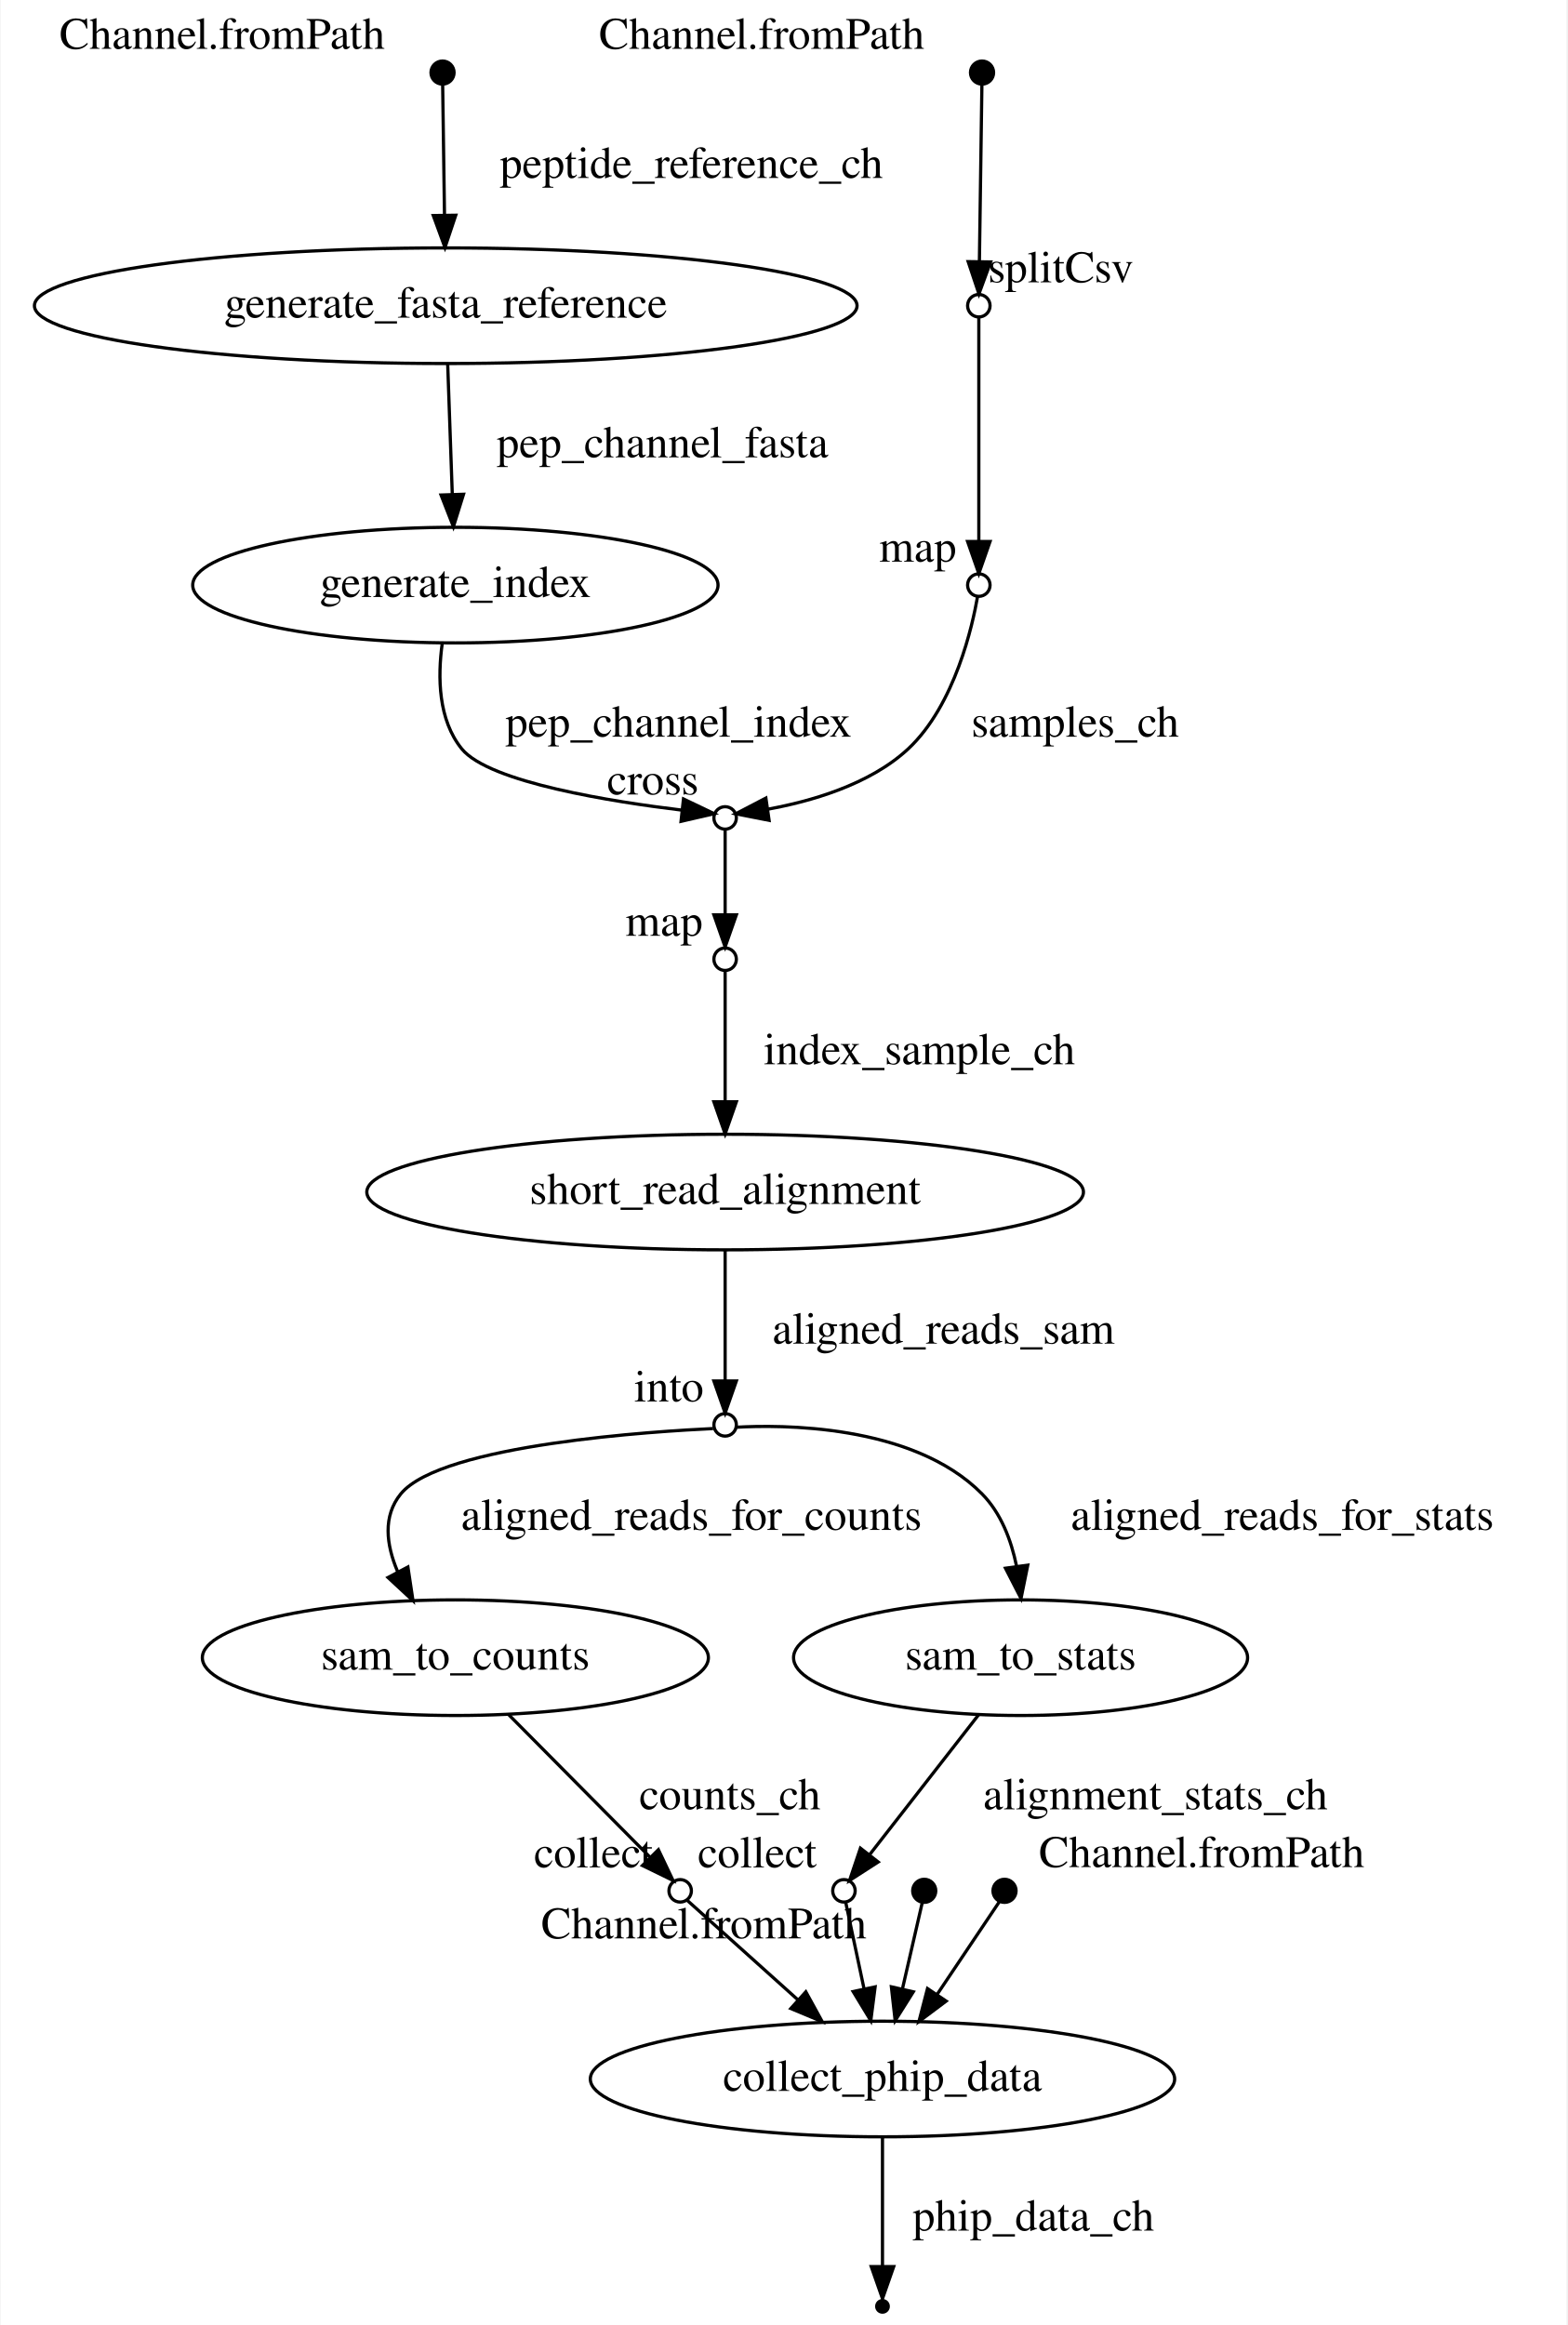
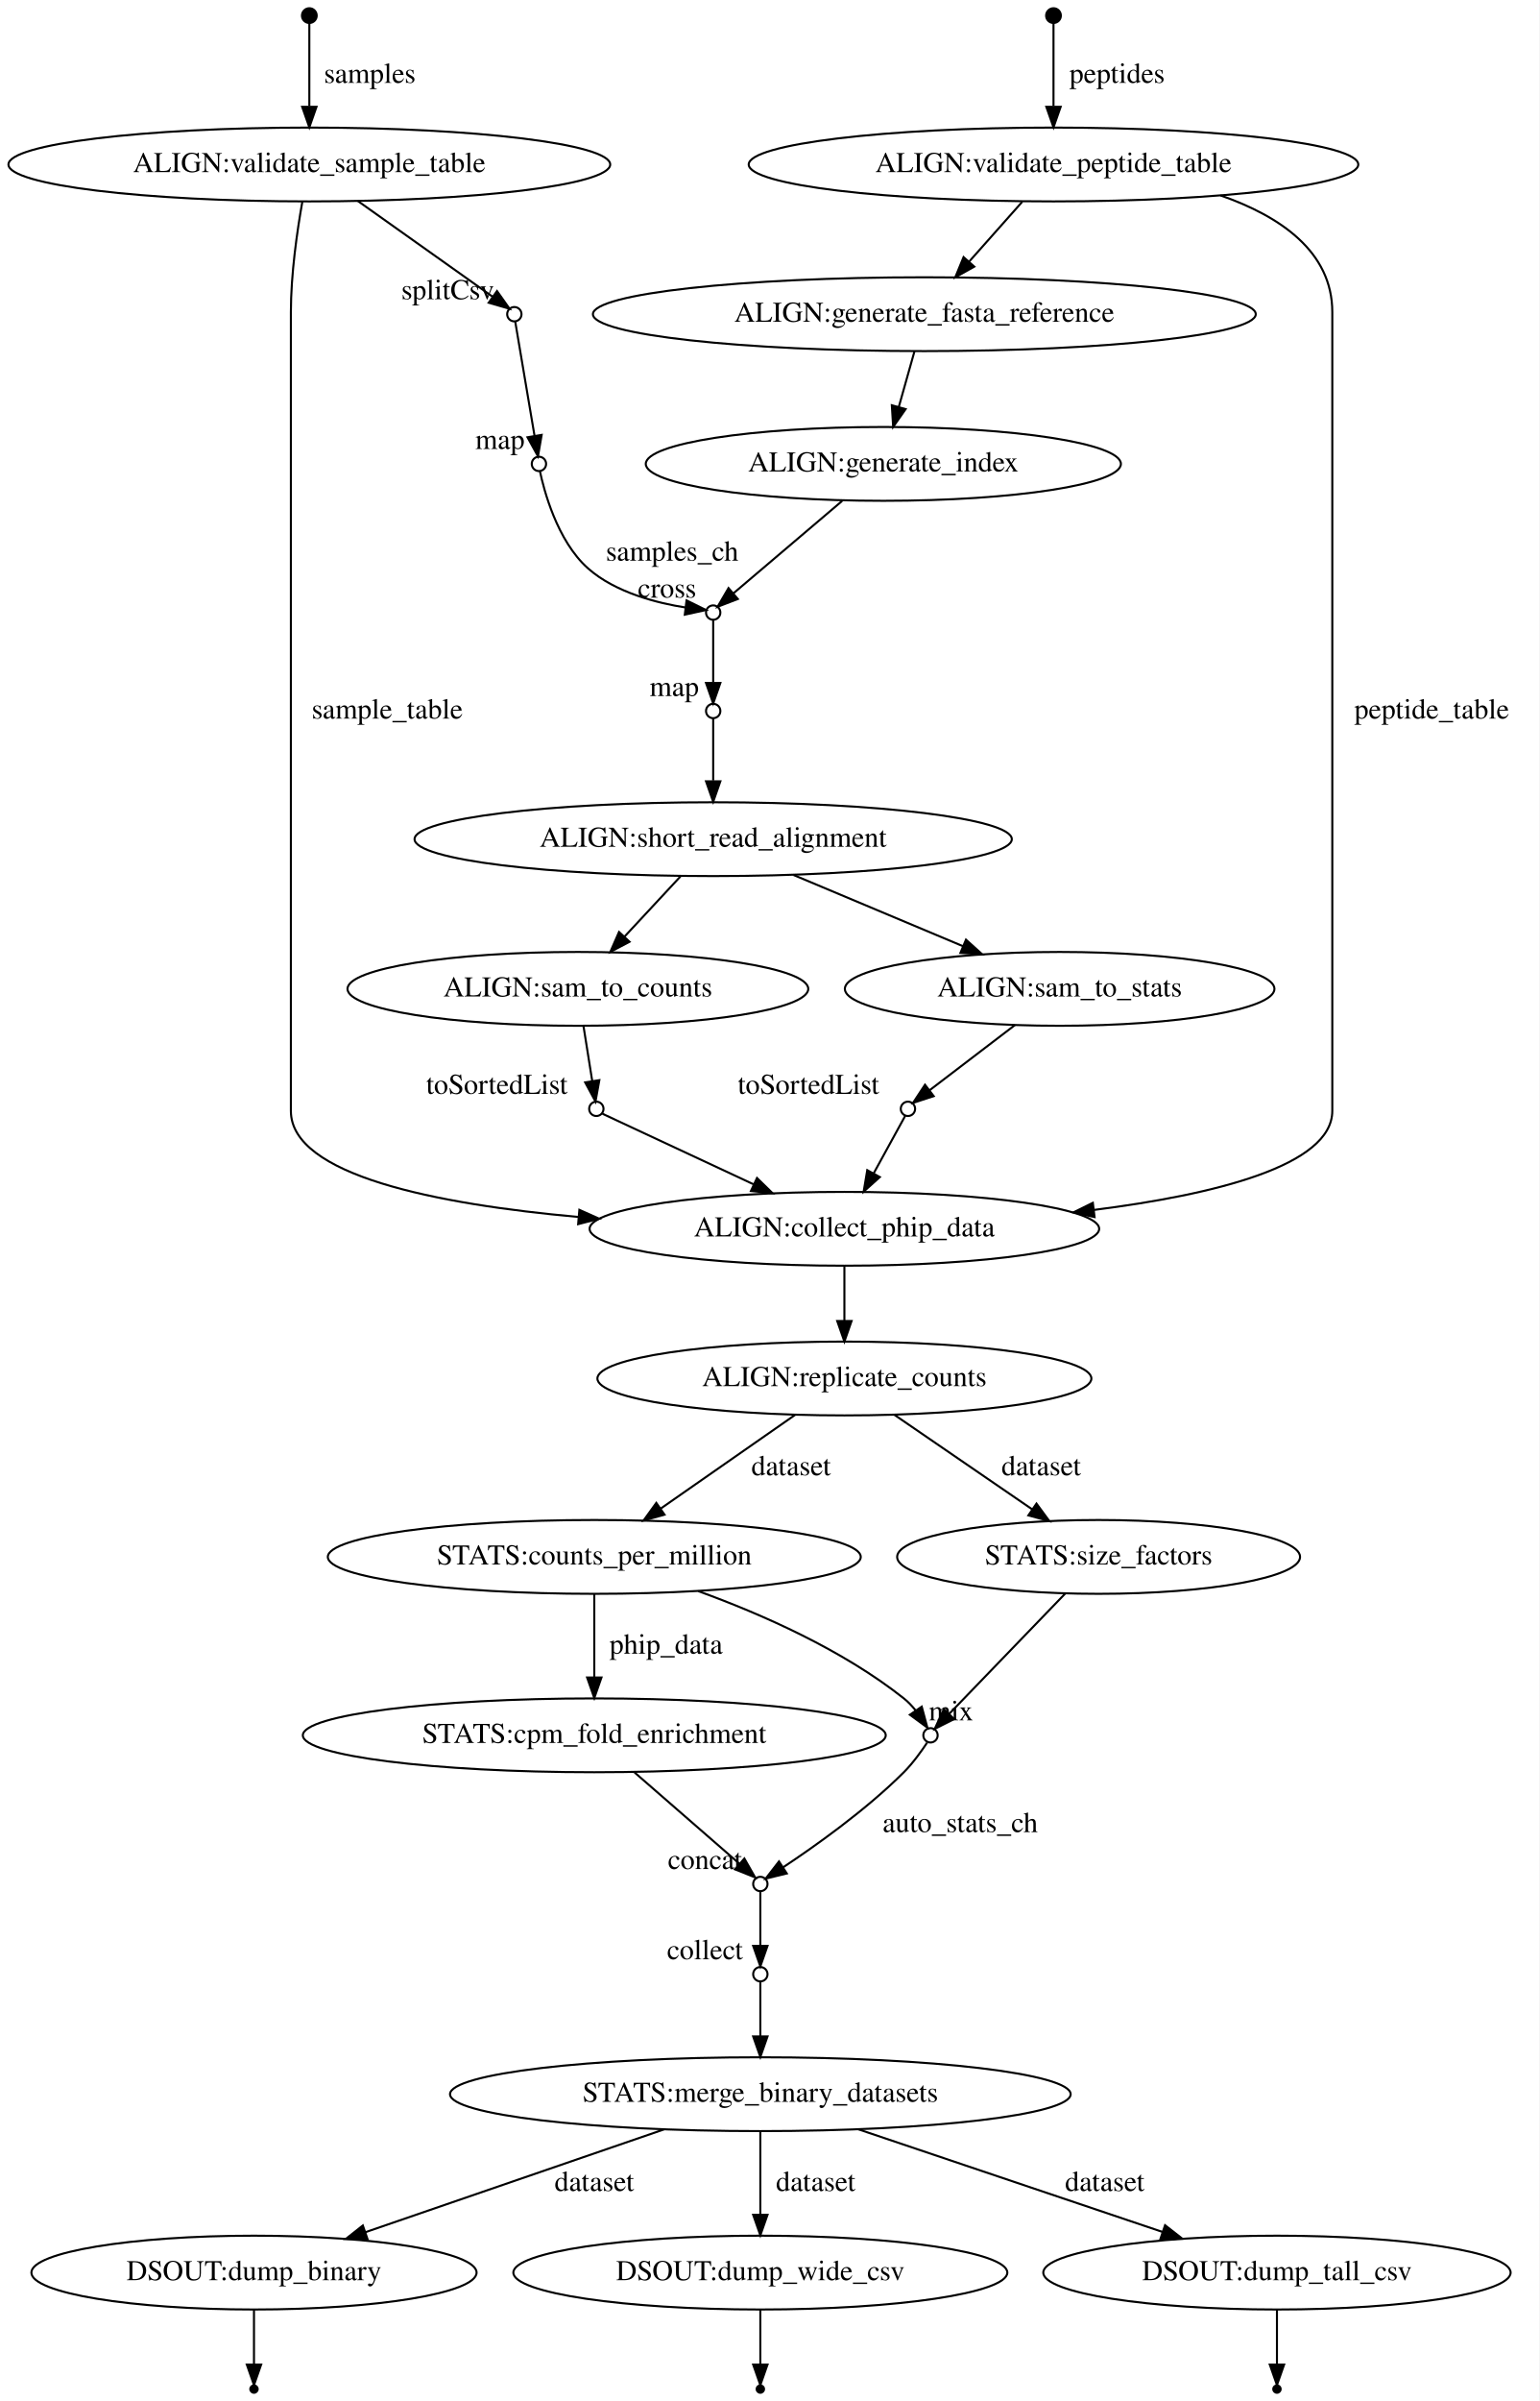
- <svg xmlns="http://www.w3.org/2000/svg" width="488pt" height="724pt" viewBox="0.00 0.00 487.60 724.00">
-   <g id="graph0" class="graph" transform="scale(1 1) rotate(0) translate(4 720)">
-     <polygon fill="white" stroke="transparent" points="-4,4 -4,-720 483.6,-720 483.6,4 -4,4" />
+ <svg xmlns="http://www.w3.org/2000/svg" width="751pt" height="1171pt" viewBox="0.00 0.00 750.89 1170.80">
+   <g id="graph0" class="graph" transform="scale(1 1) rotate(0) translate(4 1166.8)">
+     <polygon fill="white" stroke="transparent" points="-4,4 -4,-1166.8 746.89,-1166.8 746.89,4 -4,4" />
    <g id="node1" class="node">
-       <ellipse fill="black" stroke="black" cx="133.6" cy="-697.4" rx="3.6" ry="3.6" />
-       <text text-anchor="middle" x="65" y="-704.8" font-family="Times,serif" font-size="14.00">Channel.fromPath</text>
+       <ellipse fill="black" stroke="black" cx="146.89" cy="-1159.2" rx="3.6" ry="3.6" />
    </g>
    <g id="node2" class="node">
-       <ellipse fill="none" stroke="black" cx="134.6" cy="-624.8" rx="128.08" ry="18" />
-       <text text-anchor="middle" x="134.6" y="-621.1" font-family="Times,serif" font-size="14.00">generate_fasta_reference</text>
+       <ellipse fill="none" stroke="black" cx="146.89" cy="-1086.6" rx="146.77" ry="18" />
+       <text text-anchor="middle" x="146.89" y="-1082.9" font-family="Times,serif" font-size="14.00">ALIGN:validate_sample_table</text>
    </g>
    <g id="edge1" class="edge">
-       <path fill="none" stroke="black" d="M133.64,-693.72C133.73,-687.05 133.99,-669.1 134.21,-653.33" />
-       <polygon fill="black" stroke="black" points="137.72,-652.98 134.36,-642.93 130.72,-652.88 137.72,-652.98" />
-       <text text-anchor="middle" x="211.1" y="-664.6" font-family="Times,serif" font-size="14.00">peptide_reference_ch</text>
+       <path fill="none" stroke="black" d="M146.89,-1155.52C146.89,-1148.85 146.89,-1130.9 146.89,-1115.13" />
+       <polygon fill="black" stroke="black" points="150.39,-1114.73 146.89,-1104.73 143.39,-1114.73 150.39,-1114.73" />
+       <text text-anchor="middle" x="176.39" y="-1126.4" font-family="Times,serif" font-size="14.00">samples</text>
    </g>
    <g id="node3" class="node">
-       <ellipse fill="none" stroke="black" cx="137.6" cy="-537.8" rx="81.79" ry="18" />
-       <text text-anchor="middle" x="137.6" y="-534.1" font-family="Times,serif" font-size="14.00">generate_index</text>
+       <ellipse fill="none" stroke="black" cx="246.89" cy="-1013.6" rx="3.5" ry="3.5" />
+       <text text-anchor="middle" x="214.39" y="-1020.9" font-family="Times,serif" font-size="14.00">splitCsv</text>
    </g>
    <g id="edge2" class="edge">
-       <path fill="none" stroke="black" d="M135.21,-606.6C135.62,-594.96 136.17,-579.35 136.64,-566.04" />
-       <polygon fill="black" stroke="black" points="140.14,-566.09 136.99,-555.98 133.14,-565.85 140.14,-566.09" />
-       <text text-anchor="middle" x="202.1" y="-577.6" font-family="Times,serif" font-size="14.00">pep_channel_fasta</text>
+       <path fill="none" stroke="black" d="M170.59,-1068.77C191.42,-1053.98 220.78,-1033.14 236.3,-1022.12" />
+       <polygon fill="black" stroke="black" points="238.44,-1024.89 244.56,-1016.25 234.38,-1019.18 238.44,-1024.89" />
+     </g>
+     <g id="node16" class="node">
+       <ellipse fill="none" stroke="black" cx="407.89" cy="-567.6" rx="124.28" ry="18" />
+       <text text-anchor="middle" x="407.89" y="-563.9" font-family="Times,serif" font-size="14.00">ALIGN:collect_phip_data</text>
+     </g>
+     <g id="edge17" class="edge">
+       <path fill="none" stroke="black" d="M143.48,-1068.46C140.94,-1054.13 137.89,-1033.11 137.89,-1014.6 137.89,-1014.6 137.89,-1014.6 137.89,-625.1 137.89,-593.66 208.9,-579.61 278.1,-573.38" />
+       <polygon fill="black" stroke="black" points="278.61,-576.85 288.28,-572.52 278.02,-569.87 278.61,-576.85" />
+       <text text-anchor="middle" x="184.89" y="-816.4" font-family="Times,serif" font-size="14.00">sample_table</text>
+     </g>
+     <g id="node9" class="node">
+       <ellipse fill="none" stroke="black" cx="258.89" cy="-940.6" rx="3.5" ry="3.5" />
+       <text text-anchor="middle" x="239.89" y="-947.9" font-family="Times,serif" font-size="14.00">map</text>
+     </g>
+     <g id="edge7" class="edge">
+       <path fill="none" stroke="black" d="M247.34,-1009.9C248.86,-1000.9 253.84,-971.46 256.74,-954.31" />
+       <polygon fill="black" stroke="black" points="260.22,-954.74 258.43,-944.3 253.31,-953.58 260.22,-954.74" />
    </g>
    <g id="node4" class="node">
-       <ellipse fill="none" stroke="black" cx="221.6" cy="-465.3" rx="3.5" ry="3.5" />
-       <text text-anchor="middle" x="199.1" y="-472.6" font-family="Times,serif" font-size="14.00">cross</text>
+       <ellipse fill="black" stroke="black" cx="509.89" cy="-1159.2" rx="3.6" ry="3.6" />
+     </g>
+     <g id="node5" class="node">
+       <ellipse fill="none" stroke="black" cx="509.89" cy="-1086.6" rx="148.67" ry="18" />
+       <text text-anchor="middle" x="509.89" y="-1082.9" font-family="Times,serif" font-size="14.00">ALIGN:validate_peptide_table</text>
    </g>
    <g id="edge3" class="edge">
-       <path fill="none" stroke="black" d="M133.52,-519.71C132.05,-509.11 132.25,-495.83 139.6,-486.8 148.15,-476.29 187.05,-470.27 208.05,-467.74" />
-       <polygon fill="black" stroke="black" points="208.63,-471.2 218.19,-466.62 207.87,-464.24 208.63,-471.2" />
-       <text text-anchor="middle" x="207.1" y="-490.6" font-family="Times,serif" font-size="14.00">pep_channel_index</text>
+       <path fill="none" stroke="black" d="M509.89,-1155.52C509.89,-1148.85 509.89,-1130.9 509.89,-1115.13" />
+       <polygon fill="black" stroke="black" points="513.39,-1114.73 509.89,-1104.73 506.39,-1114.73 513.39,-1114.73" />
+       <text text-anchor="middle" x="540.89" y="-1126.4" font-family="Times,serif" font-size="14.00">peptides</text>
+     </g>
+     <g id="node6" class="node">
+       <ellipse fill="none" stroke="black" cx="446.89" cy="-1013.6" rx="161.67" ry="18" />
+       <text text-anchor="middle" x="446.89" y="-1009.9" font-family="Times,serif" font-size="14.00">ALIGN:generate_fasta_reference</text>
+     </g>
+     <g id="edge4" class="edge">
+       <path fill="none" stroke="black" d="M494.64,-1068.41C486.9,-1059.69 477.36,-1048.94 468.84,-1039.35" />
+       <polygon fill="black" stroke="black" points="471.25,-1036.79 462,-1031.63 466.02,-1041.43 471.25,-1036.79" />
+     </g>
+     <g id="edge18" class="edge">
+       <path fill="none" stroke="black" d="M591.35,-1071.52C620.32,-1061.44 645.89,-1044.16 645.89,-1014.6 645.89,-1014.6 645.89,-1014.6 645.89,-625.1 645.89,-598.35 588.27,-584.25 529.73,-576.82" />
+       <polygon fill="black" stroke="black" points="529.92,-573.32 519.57,-575.6 529.08,-580.27 529.92,-573.32" />
+       <text text-anchor="middle" x="694.39" y="-816.4" font-family="Times,serif" font-size="14.00">peptide_table</text>
+     </g>
+     <g id="node7" class="node">
+       <ellipse fill="none" stroke="black" cx="426.89" cy="-940.6" rx="115.88" ry="18" />
+       <text text-anchor="middle" x="426.89" y="-936.9" font-family="Times,serif" font-size="14.00">ALIGN:generate_index</text>
+     </g>
+     <g id="edge5" class="edge">
+       <path fill="none" stroke="black" d="M442.05,-995.41C439.76,-987.3 436.98,-977.44 434.43,-968.38" />
+       <polygon fill="black" stroke="black" points="437.76,-967.31 431.68,-958.63 431.03,-969.2 437.76,-967.31" />
    </g>
    <g id="node8" class="node">
-       <ellipse fill="none" stroke="black" cx="221.6" cy="-421.3" rx="3.5" ry="3.5" />
-       <text text-anchor="middle" x="202.6" y="-428.6" font-family="Times,serif" font-size="14.00">map</text>
-     </g>
-     <g id="edge7" class="edge">
-       <path fill="none" stroke="black" d="M221.6,-461.54C221.6,-456.27 221.6,-444.43 221.6,-435.12" />
-       <polygon fill="black" stroke="black" points="225.1,-435.12 221.6,-425.12 218.1,-435.12 225.1,-435.12" />
-     </g>
-     <g id="node5" class="node">
-       <ellipse fill="black" stroke="black" cx="301.6" cy="-697.4" rx="3.6" ry="3.6" />
-       <text text-anchor="middle" x="233" y="-704.8" font-family="Times,serif" font-size="14.00">Channel.fromPath</text>
-     </g>
-     <g id="node6" class="node">
-       <ellipse fill="none" stroke="black" cx="300.6" cy="-624.8" rx="3.5" ry="3.5" />
-       <text text-anchor="middle" x="326.1" y="-632.1" font-family="Times,serif" font-size="14.00">splitCsv</text>
-     </g>
-     <g id="edge4" class="edge">
-       <path fill="none" stroke="black" d="M301.56,-693.72C301.44,-684.81 301.02,-655.78 300.78,-638.69" />
-       <polygon fill="black" stroke="black" points="304.28,-638.43 300.64,-628.48 297.28,-638.53 304.28,-638.43" />
-     </g>
-     <g id="node7" class="node">
-       <ellipse fill="none" stroke="black" cx="300.6" cy="-537.8" rx="3.5" ry="3.5" />
-       <text text-anchor="middle" x="281.6" y="-545.1" font-family="Times,serif" font-size="14.00">map</text>
-     </g>
-     <g id="edge5" class="edge">
-       <path fill="none" stroke="black" d="M300.6,-620.97C300.6,-610.29 300.6,-571.99 300.6,-551.67" />
-       <polygon fill="black" stroke="black" points="304.1,-551.38 300.6,-541.38 297.1,-551.38 304.1,-551.38" />
+       <ellipse fill="none" stroke="black" cx="343.89" cy="-868.1" rx="3.5" ry="3.5" />
+       <text text-anchor="middle" x="321.39" y="-875.4" font-family="Times,serif" font-size="14.00">cross</text>
    </g>
    <g id="edge6" class="edge">
-       <path fill="none" stroke="black" d="M300.18,-534.09C298.74,-525.8 293.3,-500.52 278.6,-486.8 266.49,-475.5 247.71,-470.35 235.04,-468.05" />
-       <polygon fill="black" stroke="black" points="235.29,-464.55 224.9,-466.59 234.29,-471.48 235.29,-464.55" />
-       <text text-anchor="middle" x="330.6" y="-490.6" font-family="Times,serif" font-size="14.00">samples_ch</text>
-     </g>
-     <g id="node9" class="node">
-       <ellipse fill="none" stroke="black" cx="221.6" cy="-348.8" rx="111.58" ry="18" />
-       <text text-anchor="middle" x="221.6" y="-345.1" font-family="Times,serif" font-size="14.00">short_read_alignment</text>
+       <path fill="none" stroke="black" d="M406.79,-922.53C389.97,-908.25 366.69,-888.47 353.68,-877.42" />
+       <polygon fill="black" stroke="black" points="355.9,-874.72 346.02,-870.91 351.37,-880.05 355.9,-874.72" />
+     </g>
+     <g id="node10" class="node">
+       <ellipse fill="none" stroke="black" cx="343.89" cy="-820.1" rx="3.5" ry="3.5" />
+       <text text-anchor="middle" x="324.89" y="-827.4" font-family="Times,serif" font-size="14.00">map</text>
+     </g>
+     <g id="edge9" class="edge">
+       <path fill="none" stroke="black" d="M343.89,-864.36C343.89,-858.53 343.89,-844.57 343.89,-834.07" />
+       <polygon fill="black" stroke="black" points="347.39,-833.77 343.89,-823.77 340.39,-833.77 347.39,-833.77" />
    </g>
    <g id="edge8" class="edge">
-       <path fill="none" stroke="black" d="M221.6,-417.62C221.6,-410.96 221.6,-393.04 221.6,-377.29" />
-       <polygon fill="black" stroke="black" points="225.1,-376.9 221.6,-366.9 218.1,-376.9 225.1,-376.9" />
-       <text text-anchor="middle" x="282.1" y="-388.6" font-family="Times,serif" font-size="14.00">index_sample_ch</text>
-     </g>
-     <g id="node10" class="node">
-       <ellipse fill="none" stroke="black" cx="221.6" cy="-276.3" rx="3.5" ry="3.5" />
-       <text text-anchor="middle" x="204.1" y="-283.6" font-family="Times,serif" font-size="14.00">into</text>
-     </g>
-     <g id="edge9" class="edge">
-       <path fill="none" stroke="black" d="M221.6,-330.73C221.6,-318.18 221.6,-301.39 221.6,-290" />
-       <polygon fill="black" stroke="black" points="225.1,-289.96 221.6,-279.96 218.1,-289.96 225.1,-289.96" />
-       <text text-anchor="middle" x="289.6" y="-301.6" font-family="Times,serif" font-size="14.00">aligned_reads_sam</text>
+       <path fill="none" stroke="black" d="M259.41,-936.87C261.17,-928.54 267.59,-903.12 282.89,-889.6 296.35,-877.71 316.96,-872.67 330.43,-870.56" />
+       <polygon fill="black" stroke="black" points="330.89,-874.03 340.39,-869.34 330.04,-867.08 330.89,-874.03" />
+       <text text-anchor="middle" x="323.89" y="-893.4" font-family="Times,serif" font-size="14.00">samples_ch</text>
    </g>
    <g id="node11" class="node">
-       <ellipse fill="none" stroke="black" cx="137.6" cy="-203.8" rx="78.79" ry="18" />
-       <text text-anchor="middle" x="137.6" y="-200.1" font-family="Times,serif" font-size="14.00">sam_to_counts</text>
+       <ellipse fill="none" stroke="black" cx="343.89" cy="-757.6" rx="145.67" ry="18" />
+       <text text-anchor="middle" x="343.89" y="-753.9" font-family="Times,serif" font-size="14.00">ALIGN:short_read_alignment</text>
    </g>
    <g id="edge10" class="edge">
-       <path fill="none" stroke="black" d="M217.85,-275.15C201.1,-274.37 133.28,-270.32 120.6,-254.8 114.95,-247.89 116.06,-239 119.6,-230.64" />
-       <polygon fill="black" stroke="black" points="122.82,-232.04 124.4,-221.56 116.63,-228.77 122.82,-232.04" />
-       <text text-anchor="middle" x="211.1" y="-243.6" font-family="Times,serif" font-size="14.00">aligned_reads_for_counts</text>
+       <path fill="none" stroke="black" d="M343.89,-816.5C343.89,-811.15 343.89,-798.37 343.89,-786.18" />
+       <polygon fill="black" stroke="black" points="347.39,-785.82 343.89,-775.82 340.39,-785.82 347.39,-785.82" />
    </g>
    <g id="node12" class="node">
-       <ellipse fill="none" stroke="black" cx="313.6" cy="-203.8" rx="70.69" ry="18" />
-       <text text-anchor="middle" x="313.6" y="-200.1" font-family="Times,serif" font-size="14.00">sam_to_stats</text>
+       <ellipse fill="none" stroke="black" cx="277.89" cy="-684.6" rx="112.38" ry="18" />
+       <text text-anchor="middle" x="277.89" y="-680.9" font-family="Times,serif" font-size="14.00">ALIGN:sam_to_counts</text>
    </g>
    <g id="edge11" class="edge">
-       <path fill="none" stroke="black" d="M225.26,-275.57C237.86,-276.29 279.87,-276.87 301.6,-254.8 307.5,-248.81 310.68,-240.45 312.35,-232.29" />
-       <polygon fill="black" stroke="black" points="315.84,-232.62 313.74,-222.24 308.9,-231.66 315.84,-232.62" />
-       <text text-anchor="middle" x="395.1" y="-243.6" font-family="Times,serif" font-size="14.00">aligned_reads_for_stats</text>
+       <path fill="none" stroke="black" d="M327.91,-739.41C319.72,-730.6 309.61,-719.73 300.62,-710.06" />
+       <polygon fill="black" stroke="black" points="303.09,-707.57 293.72,-702.63 297.96,-712.34 303.09,-707.57" />
    </g>
    <g id="node14" class="node">
-       <ellipse fill="none" stroke="black" cx="207.6" cy="-131.2" rx="3.5" ry="3.5" />
-       <text text-anchor="middle" x="180.6" y="-138.5" font-family="Times,serif" font-size="14.00">collect</text>
+       <ellipse fill="none" stroke="black" cx="512.89" cy="-684.6" rx="104.78" ry="18" />
+       <text text-anchor="middle" x="512.89" y="-680.9" font-family="Times,serif" font-size="14.00">ALIGN:sam_to_stats</text>
    </g>
    <g id="edge13" class="edge">
-       <path fill="none" stroke="black" d="M154.19,-186.07C167.97,-172.17 187.08,-152.9 198.31,-141.57" />
-       <polygon fill="black" stroke="black" points="200.82,-144.01 205.37,-134.44 195.85,-139.08 200.82,-144.01" />
-       <text text-anchor="middle" x="223.1" y="-156.6" font-family="Times,serif" font-size="14.00">counts_ch</text>
+       <path fill="none" stroke="black" d="M383.08,-740.13C407.75,-729.77 439.72,-716.34 465.76,-705.4" />
+       <polygon fill="black" stroke="black" points="467.2,-708.59 475.07,-701.49 464.49,-702.14 467.2,-708.59" />
    </g>
    <g id="node13" class="node">
-       <ellipse fill="none" stroke="black" cx="258.6" cy="-131.2" rx="3.5" ry="3.5" />
-       <text text-anchor="middle" x="231.6" y="-138.5" font-family="Times,serif" font-size="14.00">collect</text>
+       <ellipse fill="none" stroke="black" cx="286.89" cy="-626.1" rx="3.5" ry="3.5" />
+       <text text-anchor="middle" x="238.39" y="-633.4" font-family="Times,serif" font-size="14.00">toSortedList</text>
    </g>
    <g id="edge12" class="edge">
-       <path fill="none" stroke="black" d="M300.57,-186.07C290.06,-172.58 275.61,-154.04 266.7,-142.6" />
-       <polygon fill="black" stroke="black" points="269.26,-140.18 260.35,-134.44 263.73,-144.48 269.26,-140.18" />
-       <text text-anchor="middle" x="355.6" y="-156.6" font-family="Times,serif" font-size="14.00">alignment_stats_ch</text>
+       <path fill="none" stroke="black" d="M280.64,-666.34C282,-657.76 283.63,-647.57 284.88,-639.72" />
+       <polygon fill="black" stroke="black" points="288.36,-640.09 286.48,-629.66 281.45,-638.99 288.36,-640.09" />
+     </g>
+     <g id="edge15" class="edge">
+       <path fill="none" stroke="black" d="M289.88,-623.7C300.09,-618.93 334.56,-602.84 363.63,-589.27" />
+       <polygon fill="black" stroke="black" points="365.26,-592.37 372.84,-584.97 362.3,-586.03 365.26,-592.37" />
    </g>
    <g id="node15" class="node">
-       <ellipse fill="none" stroke="black" cx="270.6" cy="-72.6" rx="90.98" ry="18" />
-       <text text-anchor="middle" x="270.6" y="-68.9" font-family="Times,serif" font-size="14.00">collect_phip_data</text>
-     </g>
-     <g id="edge15" class="edge">
-       <path fill="none" stroke="black" d="M259.18,-127.47C260.23,-122.52 262.55,-111.56 264.83,-100.82" />
-       <polygon fill="black" stroke="black" points="268.31,-101.29 266.96,-90.78 261.46,-99.84 268.31,-101.29" />
+       <ellipse fill="none" stroke="black" cx="438.89" cy="-626.1" rx="3.5" ry="3.5" />
+       <text text-anchor="middle" x="390.39" y="-633.4" font-family="Times,serif" font-size="14.00">toSortedList</text>
    </g>
    <g id="edge14" class="edge">
-       <path fill="none" stroke="black" d="M209.7,-128.32C215.17,-123.4 230.45,-109.67 244.33,-97.2" />
-       <polygon fill="black" stroke="black" points="246.73,-99.75 251.83,-90.47 242.05,-94.55 246.73,-99.75" />
+       <path fill="none" stroke="black" d="M491.08,-666.95C477.39,-656.49 460.32,-643.47 449.51,-635.21" />
+       <polygon fill="black" stroke="black" points="451.45,-632.29 441.38,-629 447.21,-637.85 451.45,-632.29" />
+     </g>
+     <g id="edge16" class="edge">
+       <path fill="none" stroke="black" d="M437.55,-622.67C434.83,-617.71 428.35,-605.9 422.14,-594.58" />
+       <polygon fill="black" stroke="black" points="425.17,-592.83 417.29,-585.74 419.04,-596.19 425.17,-592.83" />
+     </g>
+     <g id="node17" class="node">
+       <ellipse fill="none" stroke="black" cx="407.89" cy="-494.6" rx="120.48" ry="18" />
+       <text text-anchor="middle" x="407.89" y="-490.9" font-family="Times,serif" font-size="14.00">ALIGN:replicate_counts</text>
+     </g>
+     <g id="edge19" class="edge">
+       <path fill="none" stroke="black" d="M407.89,-549.41C407.89,-541.39 407.89,-531.65 407.89,-522.67" />
+       <polygon fill="black" stroke="black" points="411.39,-522.63 407.89,-512.63 404.39,-522.63 411.39,-522.63" />
    </g>
    <g id="node18" class="node">
-       <ellipse fill="black" stroke="black" cx="270.6" cy="-1.8" rx="1.8" ry="1.8" />
-     </g>
-     <g id="edge18" class="edge">
-       <path fill="none" stroke="black" d="M270.6,-54.59C270.6,-42.06 270.6,-25.34 270.6,-14.34" />
-       <polygon fill="black" stroke="black" points="274.1,-14.19 270.6,-4.19 267.1,-14.19 274.1,-14.19" />
-       <text text-anchor="middle" x="317.6" y="-25.4" font-family="Times,serif" font-size="14.00">phip_data_ch</text>
-     </g>
-     <g id="node16" class="node">
-       <ellipse fill="black" stroke="black" cx="283.6" cy="-131.2" rx="3.6" ry="3.6" />
-       <text text-anchor="middle" x="215" y="-116.4" font-family="Times,serif" font-size="14.00">Channel.fromPath</text>
-     </g>
-     <g id="edge16" class="edge">
-       <path fill="none" stroke="black" d="M282.97,-127.47C281.84,-122.52 279.32,-111.56 276.85,-100.82" />
-       <polygon fill="black" stroke="black" points="280.2,-99.75 274.55,-90.78 273.37,-101.31 280.2,-99.75" />
-     </g>
-     <g id="node17" class="node">
-       <ellipse fill="black" stroke="black" cx="308.6" cy="-131.2" rx="3.6" ry="3.6" />
-       <text text-anchor="middle" x="370" y="-138.6" font-family="Times,serif" font-size="14.00">Channel.fromPath</text>
-     </g>
-     <g id="edge17" class="edge">
-       <path fill="none" stroke="black" d="M306.97,-127.77C303.57,-122.71 295.42,-110.57 287.69,-99.06" />
-       <polygon fill="black" stroke="black" points="290.43,-96.86 281.95,-90.51 284.62,-100.76 290.43,-96.86" />
+       <ellipse fill="none" stroke="black" cx="285.89" cy="-407.6" rx="129.98" ry="18" />
+       <text text-anchor="middle" x="285.89" y="-403.9" font-family="Times,serif" font-size="14.00">STATS:counts_per_million</text>
+     </g>
+     <g id="edge20" class="edge">
+       <path fill="none" stroke="black" d="M383.78,-476.81C365.07,-463.77 338.93,-445.56 318.37,-431.23" />
+       <polygon fill="black" stroke="black" points="320.15,-428.2 309.94,-425.36 316.14,-433.95 320.15,-428.2" />
+       <text text-anchor="middle" x="381.89" y="-447.4" font-family="Times,serif" font-size="14.00">dataset</text>
+     </g>
+     <g id="node20" class="node">
+       <ellipse fill="none" stroke="black" cx="531.89" cy="-407.6" rx="98.28" ry="18" />
+       <text text-anchor="middle" x="531.89" y="-403.9" font-family="Times,serif" font-size="14.00">STATS:size_factors</text>
+     </g>
+     <g id="edge22" class="edge">
+       <path fill="none" stroke="black" d="M432.39,-476.81C451.62,-463.62 478.56,-445.16 499.56,-430.76" />
+       <polygon fill="black" stroke="black" points="501.59,-433.61 507.86,-425.07 497.63,-427.84 501.59,-433.61" />
+       <text text-anchor="middle" x="503.89" y="-447.4" font-family="Times,serif" font-size="14.00">dataset</text>
+     </g>
+     <g id="node19" class="node">
+       <ellipse fill="none" stroke="black" cx="449.89" cy="-320.6" rx="3.5" ry="3.5" />
+       <text text-anchor="middle" x="459.89" y="-327.9" font-family="Times,serif" font-size="14.00">mix</text>
+     </g>
+     <g id="edge21" class="edge">
+       <path fill="none" stroke="black" d="M336.57,-390.92C367.64,-379.66 407.04,-362.27 436.89,-338.6 438.97,-336.95 440.9,-334.89 442.61,-332.79" />
+       <polygon fill="black" stroke="black" points="445.62,-334.58 448.37,-324.35 439.84,-330.63 445.62,-334.58" />
+     </g>
+     <g id="node22" class="node">
+       <ellipse fill="none" stroke="black" cx="285.89" cy="-320.6" rx="142.17" ry="18" />
+       <text text-anchor="middle" x="285.89" y="-316.9" font-family="Times,serif" font-size="14.00">STATS:cpm_fold_enrichment</text>
+     </g>
+     <g id="edge25" class="edge">
+       <path fill="none" stroke="black" d="M285.89,-389.4C285.89,-377.76 285.89,-362.15 285.89,-348.84" />
+       <polygon fill="black" stroke="black" points="289.39,-348.78 285.89,-338.78 282.39,-348.78 289.39,-348.78" />
+       <text text-anchor="middle" x="320.89" y="-360.4" font-family="Times,serif" font-size="14.00">phip_data</text>
+     </g>
+     <g id="node21" class="node">
+       <ellipse fill="none" stroke="black" cx="366.89" cy="-248.1" rx="3.5" ry="3.5" />
+       <text text-anchor="middle" x="339.89" y="-255.4" font-family="Times,serif" font-size="14.00">concat</text>
+     </g>
+     <g id="edge24" class="edge">
+       <path fill="none" stroke="black" d="M448.23,-317.01C445.92,-313.52 441.51,-307.22 436.89,-302.6 418.1,-283.81 392.57,-265.89 378.11,-256.31" />
+       <polygon fill="black" stroke="black" points="379.79,-253.23 369.5,-250.73 375.99,-259.1 379.79,-253.23" />
+       <text text-anchor="middle" x="464.39" y="-273.4" font-family="Times,serif" font-size="14.00">auto_stats_ch</text>
+     </g>
+     <g id="edge23" class="edge">
+       <path fill="none" stroke="black" d="M515.69,-389.81C498.69,-372.19 472.58,-345.12 458.92,-330.96" />
+       <polygon fill="black" stroke="black" points="461.43,-328.52 451.96,-323.75 456.39,-333.38 461.43,-328.52" />
+     </g>
+     <g id="node23" class="node">
+       <ellipse fill="none" stroke="black" cx="366.89" cy="-204.1" rx="3.5" ry="3.5" />
+       <text text-anchor="middle" x="339.89" y="-211.4" font-family="Times,serif" font-size="14.00">collect</text>
+     </g>
+     <g id="edge27" class="edge">
+       <path fill="none" stroke="black" d="M366.89,-244.34C366.89,-239.07 366.89,-227.23 366.89,-217.92" />
+       <polygon fill="black" stroke="black" points="370.39,-217.92 366.89,-207.92 363.39,-217.92 370.39,-217.92" />
+     </g>
+     <g id="edge26" class="edge">
+       <path fill="none" stroke="black" d="M305.49,-302.53C321.61,-288.51 343.81,-269.19 356.63,-258.03" />
+       <polygon fill="black" stroke="black" points="359.1,-260.52 364.34,-251.32 354.5,-255.24 359.1,-260.52" />
+     </g>
+     <g id="node24" class="node">
+       <ellipse fill="none" stroke="black" cx="366.89" cy="-145.6" rx="151.37" ry="18" />
+       <text text-anchor="middle" x="366.89" y="-141.9" font-family="Times,serif" font-size="14.00">STATS:merge_binary_datasets</text>
+     </g>
+     <g id="edge28" class="edge">
+       <path fill="none" stroke="black" d="M366.89,-200.37C366.89,-195.43 366.89,-184.5 366.89,-173.77" />
+       <polygon fill="black" stroke="black" points="370.39,-173.75 366.89,-163.75 363.39,-173.75 370.39,-173.75" />
+     </g>
+     <g id="node25" class="node">
+       <ellipse fill="none" stroke="black" cx="119.89" cy="-58.6" rx="108.58" ry="18" />
+       <text text-anchor="middle" x="119.89" y="-54.9" font-family="Times,serif" font-size="14.00">DSOUT:dump_binary</text>
+     </g>
+     <g id="edge29" class="edge">
+       <path fill="none" stroke="black" d="M319.85,-128.41C278.34,-114.13 217.82,-93.3 174.25,-78.31" />
+       <polygon fill="black" stroke="black" points="175.27,-74.96 164.67,-75.01 172.99,-81.58 175.27,-74.96" />
+       <text text-anchor="middle" x="285.89" y="-98.4" font-family="Times,serif" font-size="14.00">dataset</text>
+     </g>
+     <g id="node27" class="node">
+       <ellipse fill="none" stroke="black" cx="366.89" cy="-58.6" rx="120.48" ry="18" />
+       <text text-anchor="middle" x="366.89" y="-54.9" font-family="Times,serif" font-size="14.00">DSOUT:dump_wide_csv</text>
+     </g>
+     <g id="edge31" class="edge">
+       <path fill="none" stroke="black" d="M366.89,-127.4C366.89,-115.76 366.89,-100.15 366.89,-86.84" />
+       <polygon fill="black" stroke="black" points="370.39,-86.78 366.89,-76.78 363.39,-86.78 370.39,-86.78" />
+       <text text-anchor="middle" x="393.89" y="-98.4" font-family="Times,serif" font-size="14.00">dataset</text>
+     </g>
+     <g id="node29" class="node">
+       <ellipse fill="none" stroke="black" cx="618.89" cy="-58.6" rx="113.98" ry="18" />
+       <text text-anchor="middle" x="618.89" y="-54.9" font-family="Times,serif" font-size="14.00">DSOUT:dump_tall_csv</text>
+     </g>
+     <g id="edge33" class="edge">
+       <path fill="none" stroke="black" d="M414.58,-128.51C456.86,-114.25 518.61,-93.42 563.15,-78.4" />
+       <polygon fill="black" stroke="black" points="564.31,-81.7 572.66,-75.19 562.07,-75.07 564.31,-81.7" />
+       <text text-anchor="middle" x="534.89" y="-98.4" font-family="Times,serif" font-size="14.00">dataset</text>
+     </g>
+     <g id="node26" class="node">
+       <ellipse fill="black" stroke="black" cx="119.89" cy="-1.8" rx="1.8" ry="1.8" />
+     </g>
+     <g id="edge30" class="edge">
+       <path fill="none" stroke="black" d="M119.89,-40.56C119.89,-31.87 119.89,-21.56 119.89,-13.9" />
+       <polygon fill="black" stroke="black" points="123.39,-13.76 119.89,-3.76 116.39,-13.76 123.39,-13.76" />
+     </g>
+     <g id="node28" class="node">
+       <ellipse fill="black" stroke="black" cx="366.89" cy="-1.8" rx="1.8" ry="1.8" />
+     </g>
+     <g id="edge32" class="edge">
+       <path fill="none" stroke="black" d="M366.89,-40.56C366.89,-31.87 366.89,-21.56 366.89,-13.9" />
+       <polygon fill="black" stroke="black" points="370.39,-13.76 366.89,-3.76 363.39,-13.76 370.39,-13.76" />
+     </g>
+     <g id="node30" class="node">
+       <ellipse fill="black" stroke="black" cx="618.89" cy="-1.8" rx="1.8" ry="1.8" />
+     </g>
+     <g id="edge34" class="edge">
+       <path fill="none" stroke="black" d="M618.89,-40.56C618.89,-31.87 618.89,-21.56 618.89,-13.9" />
+       <polygon fill="black" stroke="black" points="622.39,-13.76 618.89,-3.76 615.39,-13.76 622.39,-13.76" />
    </g>
  </g>
</svg>
